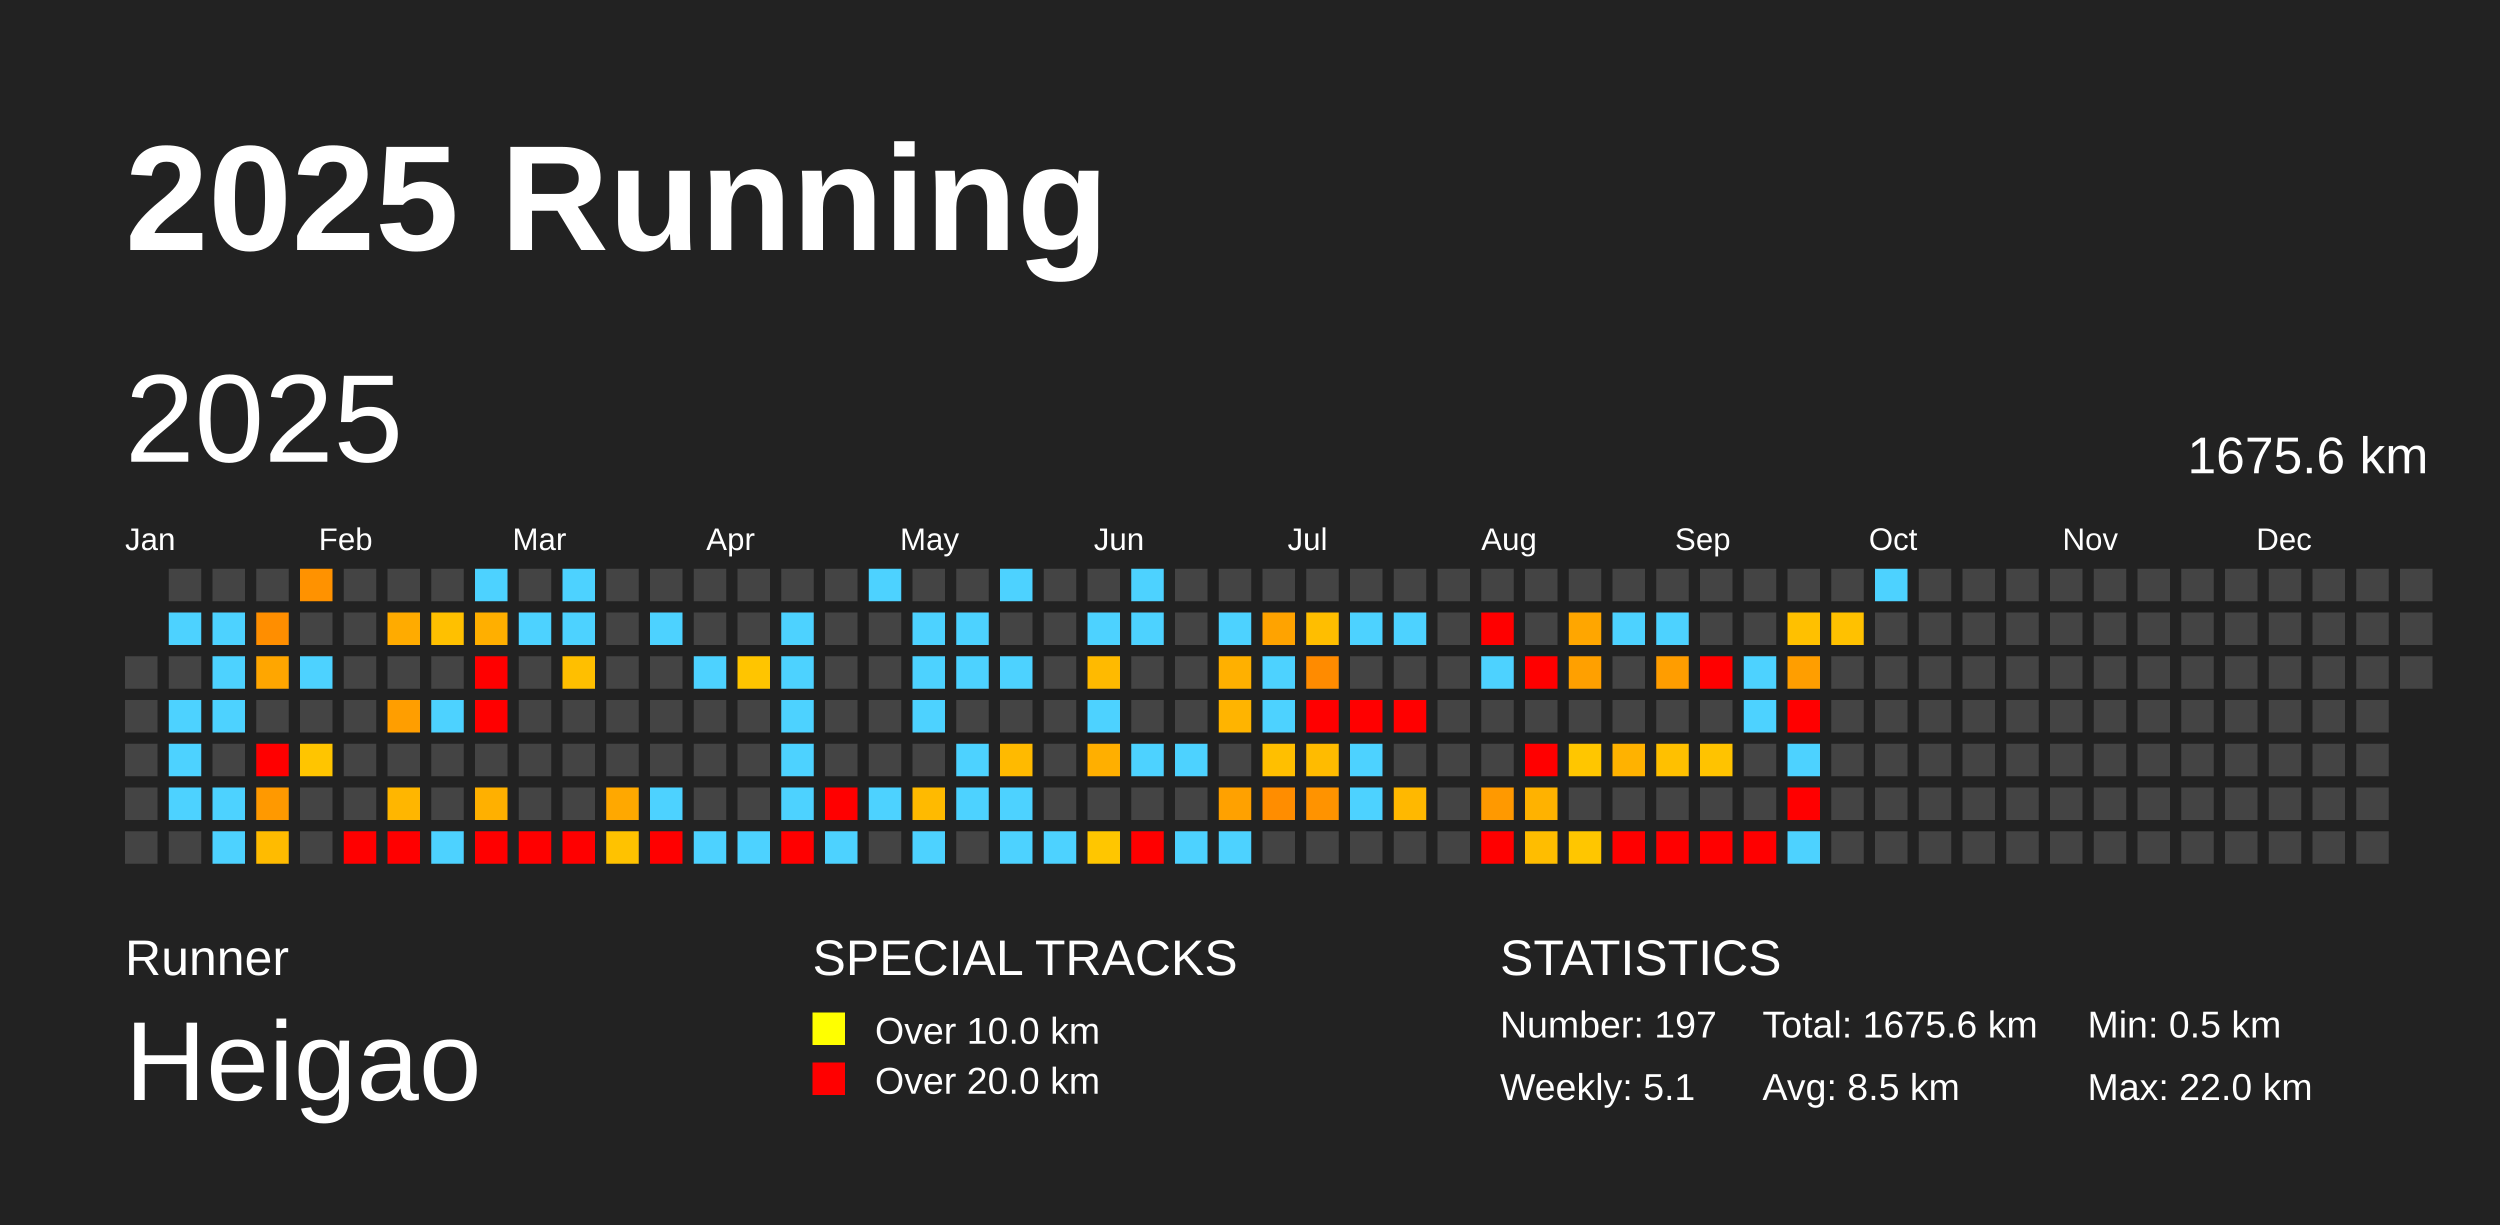
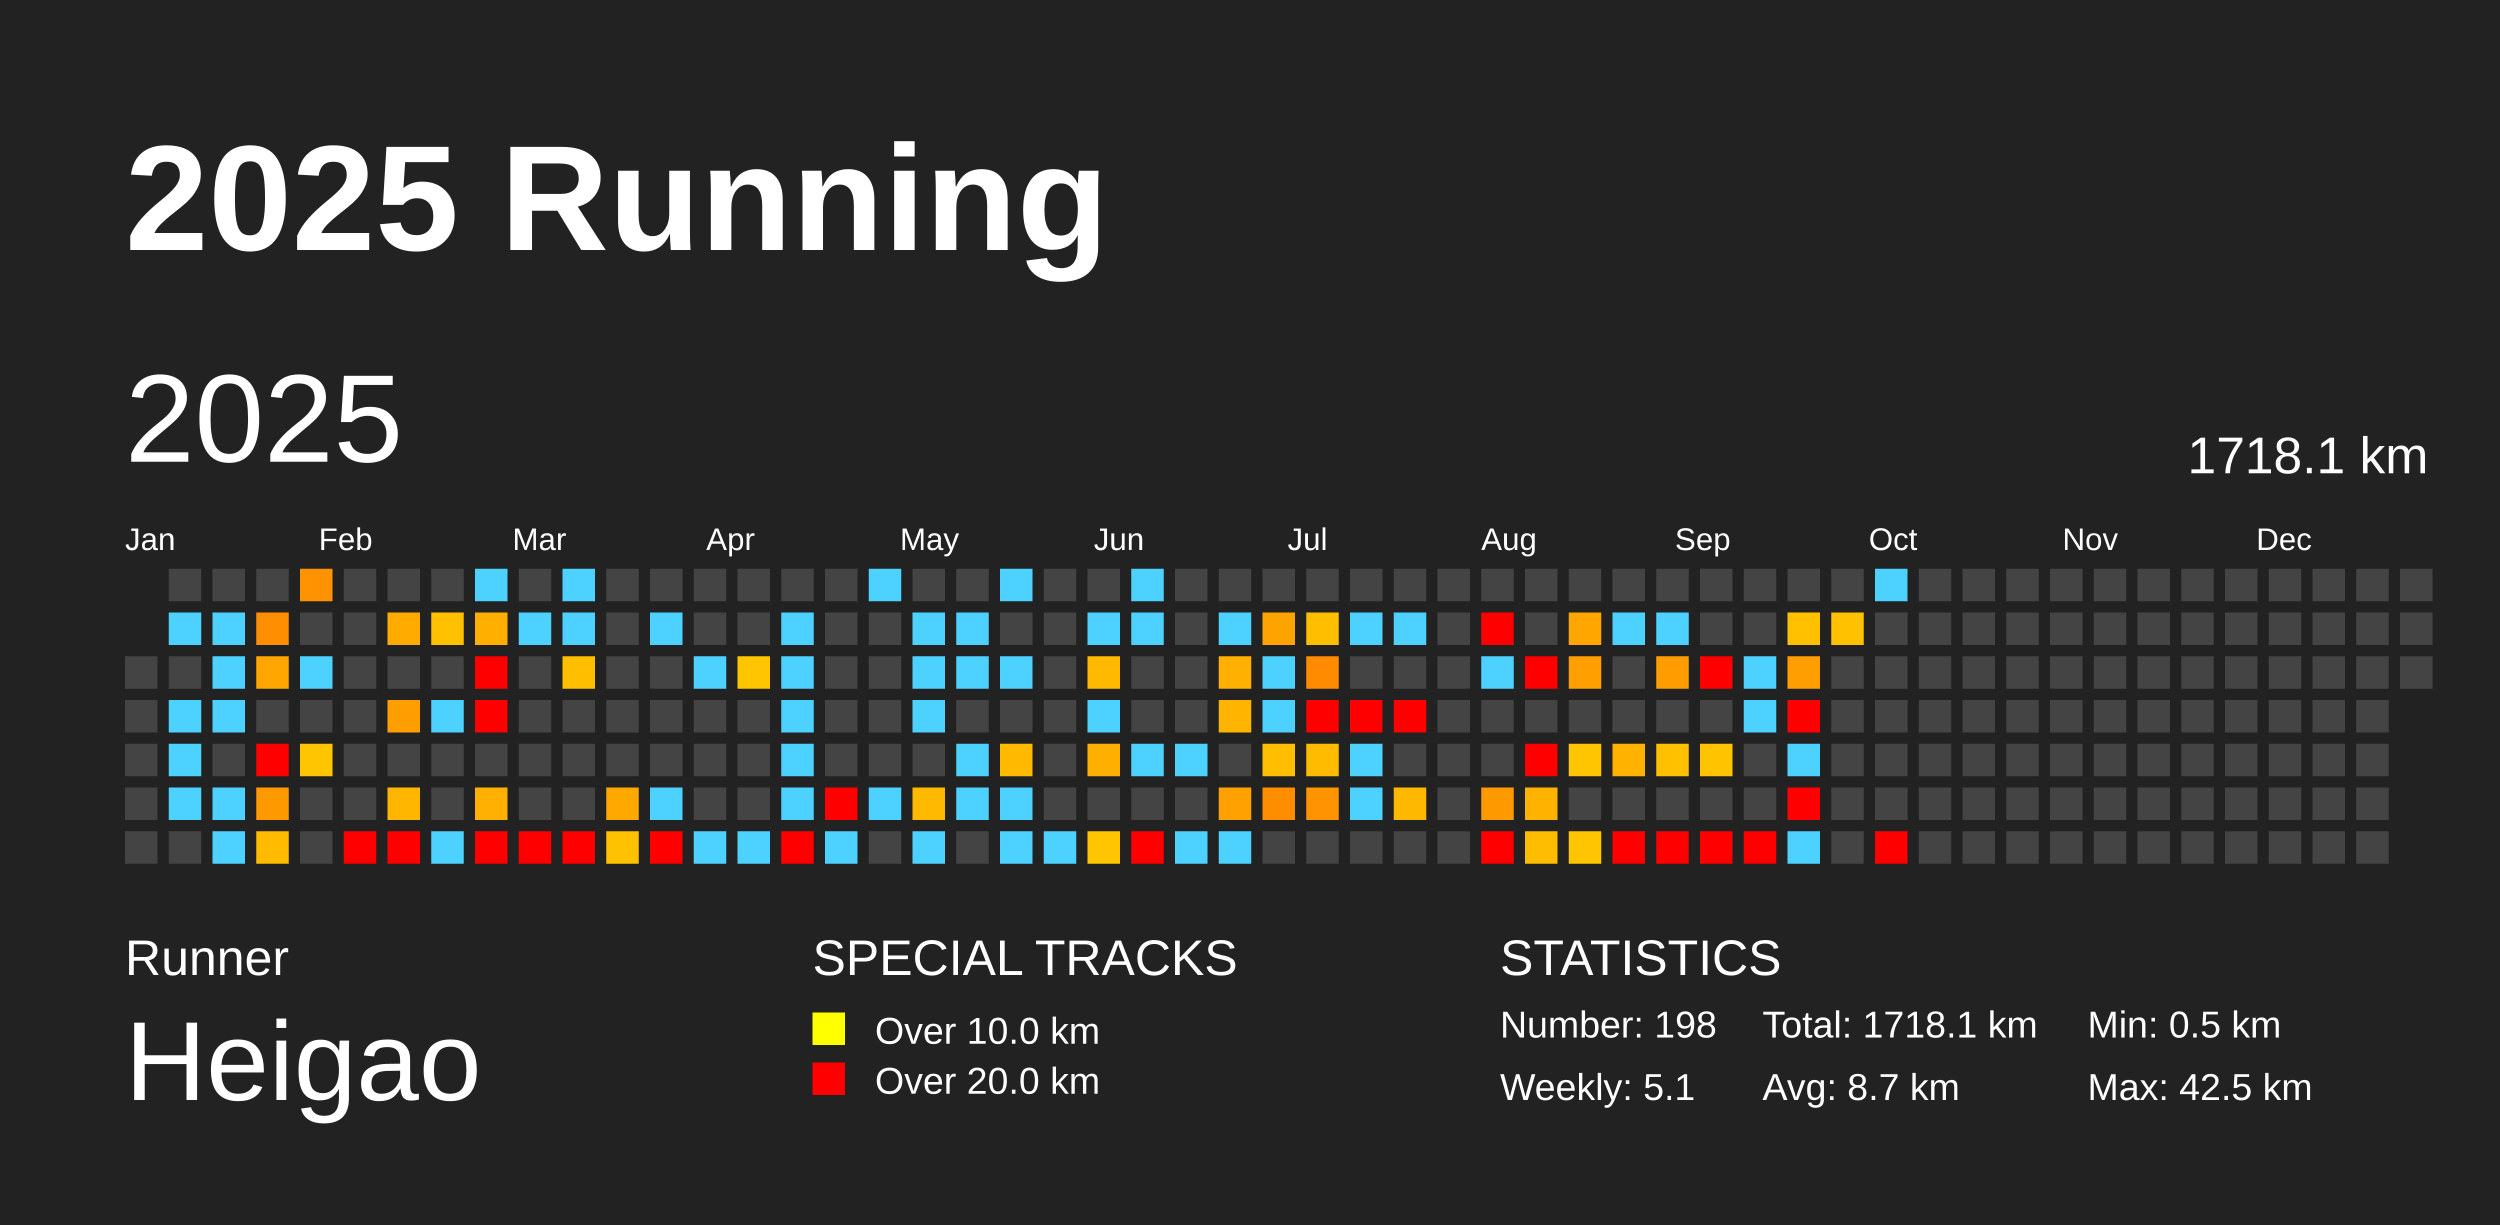
<svg xmlns="http://www.w3.org/2000/svg" baseProfile="full" height="98mm" version="1.1" viewBox="0,0,200,98" width="200mm">
  <defs />
  <rect fill="#222222" height="98" width="200" x="0" y="0" />
  <text fill="#FFFFFF" style="font-size:12px; font-family:Arial; font-weight:bold;" x="10" y="20">2025 Running</text>
  <text fill="#FFFFFF" style="font-size:4px; font-family:Arial" x="10" y="78">Runner</text>
  <text fill="#FFFFFF" style="font-size:9px; font-family:Arial" x="10" y="88">Heigao</text>
  <text fill="#FFFFFF" style="font-size:4px; font-family:Arial" x="65" y="78">SPECIAL TRACKS</text>
  <rect fill="yellow" height="2.6" width="2.6" x="65" y="81" />
  <text fill="#FFFFFF" style="font-size:3px; font-family:Arial" x="70" y="83.5">Over 10.0 km</text>
  <rect fill="red" height="2.6" width="2.6" x="65" y="85" />
  <text fill="#FFFFFF" style="font-size:3px; font-family:Arial" x="70" y="87.5">Over 20.0 km</text>
  <text fill="#FFFFFF" style="font-size:4px; font-family:Arial" x="120" y="78">STATISTICS</text>
-   <text fill="#FFFFFF" style="font-size:3px; font-family:Arial" x="120" y="83">Number: 197</text>
+   <text fill="#FFFFFF" style="font-size:3px; font-family:Arial" x="120" y="83">Number: 198</text>
  <text fill="#FFFFFF" style="font-size:3px; font-family:Arial" x="120" y="88">Weekly: 5.1</text>
-   <text fill="#FFFFFF" style="font-size:3px; font-family:Arial" x="141" y="83">Total: 1675.6 km</text>
-   <text fill="#FFFFFF" style="font-size:3px; font-family:Arial" x="141" y="88">Avg: 8.5 km</text>
+   <text fill="#FFFFFF" style="font-size:3px; font-family:Arial" x="141" y="83">Total: 1718.1 km</text>
+   <text fill="#FFFFFF" style="font-size:3px; font-family:Arial" x="141" y="88">Avg: 8.7 km</text>
  <text fill="#FFFFFF" style="font-size:3px; font-family:Arial" x="167" y="83">Min: 0.5 km</text>
-   <text fill="#FFFFFF" style="font-size:3px; font-family:Arial" x="167" y="88">Max: 22.0 km</text>
+   <text fill="#FFFFFF" style="font-size:3px; font-family:Arial" x="167" y="88">Max: 42.5 km</text>
  <text dominant-baseline="hanging" fill="#FFFFFF" style="font-size:10.0px; font-family:Arial;" x="10" y="30">2025</text>
-   <text dominant-baseline="hanging" fill="#FFFFFF" style="font-size:4.125px; font-family:Arial;" x="175" y="35">1675.6 km</text>
+   <text dominant-baseline="hanging" fill="#FFFFFF" style="font-size:4.125px; font-family:Arial;" x="175" y="35">1718.1 km</text>
  <text fill="#FFFFFF" style="font-size:2.5px; font-family:Arial" x="10.0" y="44">Jan</text>
  <text fill="#FFFFFF" style="font-size:2.5px; font-family:Arial" x="25.5" y="44">Feb</text>
  <text fill="#FFFFFF" style="font-size:2.5px; font-family:Arial" x="41.0" y="44">Mar</text>
  <text fill="#FFFFFF" style="font-size:2.5px; font-family:Arial" x="56.5" y="44">Apr</text>
  <text fill="#FFFFFF" style="font-size:2.5px; font-family:Arial" x="72.0" y="44">May</text>
  <text fill="#FFFFFF" style="font-size:2.5px; font-family:Arial" x="87.5" y="44">Jun</text>
  <text fill="#FFFFFF" style="font-size:2.5px; font-family:Arial" x="103.0" y="44">Jul</text>
  <text fill="#FFFFFF" style="font-size:2.5px; font-family:Arial" x="118.5" y="44">Aug</text>
  <text fill="#FFFFFF" style="font-size:2.5px; font-family:Arial" x="134.0" y="44">Sep</text>
  <text fill="#FFFFFF" style="font-size:2.5px; font-family:Arial" x="149.5" y="44">Oct</text>
  <text fill="#FFFFFF" style="font-size:2.5px; font-family:Arial" x="165.0" y="44">Nov</text>
  <text fill="#FFFFFF" style="font-size:2.5px; font-family:Arial" x="180.5" y="44">Dec</text>
  <rect fill="#444444" height="2.6" width="2.6" x="10.0" y="52.5" />
  <rect fill="#444444" height="2.6" width="2.6" x="10.0" y="56.0" />
  <rect fill="#444444" height="2.6" width="2.6" x="10.0" y="59.5" />
  <rect fill="#444444" height="2.6" width="2.6" x="10.0" y="63.0" />
  <rect fill="#444444" height="2.6" width="2.6" x="10.0" y="66.5" />
  <rect fill="#444444" height="2.6" width="2.6" x="13.5" y="45.5" />
  <rect fill="#4dd2ff" height="2.6" width="2.6" x="13.5" y="49.0" />
  <rect fill="#444444" height="2.6" width="2.6" x="13.5" y="52.5" />
  <rect fill="#4dd2ff" height="2.6" width="2.6" x="13.5" y="56.0" />
  <rect fill="#4dd2ff" height="2.6" width="2.6" x="13.5" y="59.5" />
  <rect fill="#4dd2ff" height="2.6" width="2.6" x="13.5" y="63.0" />
  <rect fill="#444444" height="2.6" width="2.6" x="13.5" y="66.5" />
  <rect fill="#444444" height="2.6" width="2.6" x="17.0" y="45.5" />
  <rect fill="#4dd2ff" height="2.6" width="2.6" x="17.0" y="49.0" />
  <rect fill="#4dd2ff" height="2.6" width="2.6" x="17.0" y="52.5" />
  <rect fill="#4dd2ff" height="2.6" width="2.6" x="17.0" y="56.0" />
  <rect fill="#444444" height="2.6" width="2.6" x="17.0" y="59.5" />
  <rect fill="#4dd2ff" height="2.6" width="2.6" x="17.0" y="63.0" />
  <rect fill="#4dd2ff" height="2.6" width="2.6" x="17.0" y="66.5" />
  <rect fill="#444444" height="2.6" width="2.6" x="20.5" y="45.5" />
  <rect fill="#ff8e00" height="2.6" width="2.6" x="20.5" y="49.0" />
  <rect fill="#ffa600" height="2.6" width="2.6" x="20.5" y="52.5" />
  <rect fill="#444444" height="2.6" width="2.6" x="20.5" y="56.0" />
  <rect fill="red" height="2.6" width="2.6" x="20.5" y="59.5" />
  <rect fill="#ff9900" height="2.6" width="2.6" x="20.5" y="63.0" />
  <rect fill="#ffbb00" height="2.6" width="2.6" x="20.5" y="66.5" />
  <rect fill="#ff9200" height="2.6" width="2.6" x="24.0" y="45.5" />
  <rect fill="#444444" height="2.6" width="2.6" x="24.0" y="49.0" />
  <rect fill="#4dd2ff" height="2.6" width="2.6" x="24.0" y="52.5" />
  <rect fill="#444444" height="2.6" width="2.6" x="24.0" y="56.0" />
  <rect fill="#ffc500" height="2.6" width="2.6" x="24.0" y="59.5" />
  <rect fill="#444444" height="2.6" width="2.6" x="24.0" y="63.0" />
  <rect fill="#444444" height="2.6" width="2.6" x="24.0" y="66.5" />
  <rect fill="#444444" height="2.6" width="2.6" x="27.5" y="45.5" />
  <rect fill="#444444" height="2.6" width="2.6" x="27.5" y="49.0" />
  <rect fill="#444444" height="2.6" width="2.6" x="27.5" y="52.5" />
  <rect fill="#444444" height="2.6" width="2.6" x="27.5" y="56.0" />
  <rect fill="#444444" height="2.6" width="2.6" x="27.5" y="59.5" />
  <rect fill="#444444" height="2.6" width="2.6" x="27.5" y="63.0" />
  <rect fill="red" height="2.6" width="2.6" x="27.5" y="66.5" />
  <rect fill="#444444" height="2.6" width="2.6" x="31.0" y="45.5" />
  <rect fill="#ffab00" height="2.6" width="2.6" x="31.0" y="49.0" />
  <rect fill="#444444" height="2.6" width="2.6" x="31.0" y="52.5" />
  <rect fill="#ff9e00" height="2.6" width="2.6" x="31.0" y="56.0" />
  <rect fill="#444444" height="2.6" width="2.6" x="31.0" y="59.5" />
  <rect fill="#ffb600" height="2.6" width="2.6" x="31.0" y="63.0" />
  <rect fill="red" height="2.6" width="2.6" x="31.0" y="66.5" />
  <rect fill="#444444" height="2.6" width="2.6" x="34.5" y="45.5" />
  <rect fill="#ffc000" height="2.6" width="2.6" x="34.5" y="49.0" />
  <rect fill="#444444" height="2.6" width="2.6" x="34.5" y="52.5" />
  <rect fill="#4dd2ff" height="2.6" width="2.6" x="34.5" y="56.0" />
  <rect fill="#444444" height="2.6" width="2.6" x="34.5" y="59.5" />
  <rect fill="#444444" height="2.6" width="2.6" x="34.5" y="63.0" />
  <rect fill="#4dd2ff" height="2.6" width="2.6" x="34.5" y="66.5" />
  <rect fill="#4dd2ff" height="2.6" width="2.6" x="38.0" y="45.5" />
  <rect fill="#ffaf00" height="2.6" width="2.6" x="38.0" y="49.0" />
  <rect fill="red" height="2.6" width="2.6" x="38.0" y="52.5" />
  <rect fill="red" height="2.6" width="2.6" x="38.0" y="56.0" />
  <rect fill="#444444" height="2.6" width="2.6" x="38.0" y="59.5" />
  <rect fill="#ffb000" height="2.6" width="2.6" x="38.0" y="63.0" />
  <rect fill="red" height="2.6" width="2.6" x="38.0" y="66.5" />
  <rect fill="#444444" height="2.6" width="2.6" x="41.5" y="45.5" />
  <rect fill="#4dd2ff" height="2.6" width="2.6" x="41.5" y="49.0" />
  <rect fill="#444444" height="2.6" width="2.6" x="41.5" y="52.5" />
  <rect fill="#444444" height="2.6" width="2.6" x="41.5" y="56.0" />
  <rect fill="#444444" height="2.6" width="2.6" x="41.5" y="59.5" />
  <rect fill="#444444" height="2.6" width="2.6" x="41.5" y="63.0" />
  <rect fill="red" height="2.6" width="2.6" x="41.5" y="66.5" />
  <rect fill="#4dd2ff" height="2.6" width="2.6" x="45.0" y="45.5" />
  <rect fill="#4dd2ff" height="2.6" width="2.6" x="45.0" y="49.0" />
  <rect fill="#ffbf00" height="2.6" width="2.6" x="45.0" y="52.5" />
  <rect fill="#444444" height="2.6" width="2.6" x="45.0" y="56.0" />
  <rect fill="#444444" height="2.6" width="2.6" x="45.0" y="59.5" />
  <rect fill="#444444" height="2.6" width="2.6" x="45.0" y="63.0" />
  <rect fill="red" height="2.6" width="2.6" x="45.0" y="66.5" />
  <rect fill="#444444" height="2.6" width="2.6" x="48.5" y="45.5" />
  <rect fill="#444444" height="2.6" width="2.6" x="48.5" y="49.0" />
  <rect fill="#444444" height="2.6" width="2.6" x="48.5" y="52.5" />
  <rect fill="#444444" height="2.6" width="2.6" x="48.5" y="56.0" />
  <rect fill="#444444" height="2.6" width="2.6" x="48.5" y="59.5" />
  <rect fill="#ffa800" height="2.6" width="2.6" x="48.5" y="63.0" />
  <rect fill="#ffc200" height="2.6" width="2.6" x="48.5" y="66.5" />
  <rect fill="#444444" height="2.6" width="2.6" x="52.0" y="45.5" />
  <rect fill="#4dd2ff" height="2.6" width="2.6" x="52.0" y="49.0" />
  <rect fill="#444444" height="2.6" width="2.6" x="52.0" y="52.5" />
  <rect fill="#444444" height="2.6" width="2.6" x="52.0" y="56.0" />
  <rect fill="#444444" height="2.6" width="2.6" x="52.0" y="59.5" />
  <rect fill="#4dd2ff" height="2.6" width="2.6" x="52.0" y="63.0" />
  <rect fill="red" height="2.6" width="2.6" x="52.0" y="66.5" />
  <rect fill="#444444" height="2.6" width="2.6" x="55.5" y="45.5" />
  <rect fill="#444444" height="2.6" width="2.6" x="55.5" y="49.0" />
  <rect fill="#4dd2ff" height="2.6" width="2.6" x="55.5" y="52.5" />
  <rect fill="#444444" height="2.6" width="2.6" x="55.5" y="56.0" />
  <rect fill="#444444" height="2.6" width="2.6" x="55.5" y="59.5" />
  <rect fill="#444444" height="2.6" width="2.6" x="55.5" y="63.0" />
  <rect fill="#4dd2ff" height="2.6" width="2.6" x="55.5" y="66.5" />
  <rect fill="#444444" height="2.6" width="2.6" x="59.0" y="45.5" />
  <rect fill="#444444" height="2.6" width="2.6" x="59.0" y="49.0" />
  <rect fill="#ffc500" height="2.6" width="2.6" x="59.0" y="52.5" />
  <rect fill="#444444" height="2.6" width="2.6" x="59.0" y="56.0" />
  <rect fill="#444444" height="2.6" width="2.6" x="59.0" y="59.5" />
  <rect fill="#444444" height="2.6" width="2.6" x="59.0" y="63.0" />
  <rect fill="#4dd2ff" height="2.6" width="2.6" x="59.0" y="66.5" />
  <rect fill="#444444" height="2.6" width="2.6" x="62.5" y="45.5" />
  <rect fill="#4dd2ff" height="2.6" width="2.6" x="62.5" y="49.0" />
  <rect fill="#4dd2ff" height="2.6" width="2.6" x="62.5" y="52.5" />
  <rect fill="#4dd2ff" height="2.6" width="2.6" x="62.5" y="56.0" />
  <rect fill="#4dd2ff" height="2.6" width="2.6" x="62.5" y="59.5" />
  <rect fill="#4dd2ff" height="2.6" width="2.6" x="62.5" y="63.0" />
  <rect fill="red" height="2.6" width="2.6" x="62.5" y="66.5" />
  <rect fill="#444444" height="2.6" width="2.6" x="66.0" y="45.5" />
  <rect fill="#444444" height="2.6" width="2.6" x="66.0" y="49.0" />
  <rect fill="#444444" height="2.6" width="2.6" x="66.0" y="52.5" />
  <rect fill="#444444" height="2.6" width="2.6" x="66.0" y="56.0" />
  <rect fill="#444444" height="2.6" width="2.6" x="66.0" y="59.5" />
  <rect fill="red" height="2.6" width="2.6" x="66.0" y="63.0" />
  <rect fill="#4dd2ff" height="2.6" width="2.6" x="66.0" y="66.5" />
  <rect fill="#4dd2ff" height="2.6" width="2.6" x="69.5" y="45.5" />
  <rect fill="#444444" height="2.6" width="2.6" x="69.5" y="49.0" />
  <rect fill="#444444" height="2.6" width="2.6" x="69.5" y="52.5" />
  <rect fill="#444444" height="2.6" width="2.6" x="69.5" y="56.0" />
  <rect fill="#444444" height="2.6" width="2.6" x="69.5" y="59.5" />
  <rect fill="#4dd2ff" height="2.6" width="2.6" x="69.5" y="63.0" />
  <rect fill="#444444" height="2.6" width="2.6" x="69.5" y="66.5" />
  <rect fill="#444444" height="2.6" width="2.6" x="73.0" y="45.5" />
  <rect fill="#4dd2ff" height="2.6" width="2.6" x="73.0" y="49.0" />
  <rect fill="#4dd2ff" height="2.6" width="2.6" x="73.0" y="52.5" />
  <rect fill="#4dd2ff" height="2.6" width="2.6" x="73.0" y="56.0" />
  <rect fill="#444444" height="2.6" width="2.6" x="73.0" y="59.5" />
  <rect fill="#ffba00" height="2.6" width="2.6" x="73.0" y="63.0" />
  <rect fill="#4dd2ff" height="2.6" width="2.6" x="73.0" y="66.5" />
  <rect fill="#444444" height="2.6" width="2.6" x="76.5" y="45.5" />
  <rect fill="#4dd2ff" height="2.6" width="2.6" x="76.5" y="49.0" />
  <rect fill="#4dd2ff" height="2.6" width="2.6" x="76.5" y="52.5" />
  <rect fill="#444444" height="2.6" width="2.6" x="76.5" y="56.0" />
  <rect fill="#4dd2ff" height="2.6" width="2.6" x="76.5" y="59.5" />
  <rect fill="#4dd2ff" height="2.6" width="2.6" x="76.5" y="63.0" />
  <rect fill="#444444" height="2.6" width="2.6" x="76.5" y="66.5" />
  <rect fill="#4dd2ff" height="2.6" width="2.6" x="80.0" y="45.5" />
  <rect fill="#444444" height="2.6" width="2.6" x="80.0" y="49.0" />
  <rect fill="#4dd2ff" height="2.6" width="2.6" x="80.0" y="52.5" />
  <rect fill="#444444" height="2.6" width="2.6" x="80.0" y="56.0" />
  <rect fill="#ffba00" height="2.6" width="2.6" x="80.0" y="59.5" />
  <rect fill="#4dd2ff" height="2.6" width="2.6" x="80.0" y="63.0" />
  <rect fill="#4dd2ff" height="2.6" width="2.6" x="80.0" y="66.5" />
  <rect fill="#444444" height="2.6" width="2.6" x="83.5" y="45.5" />
  <rect fill="#444444" height="2.6" width="2.6" x="83.5" y="49.0" />
  <rect fill="#444444" height="2.6" width="2.6" x="83.5" y="52.5" />
  <rect fill="#444444" height="2.6" width="2.6" x="83.5" y="56.0" />
  <rect fill="#444444" height="2.6" width="2.6" x="83.5" y="59.5" />
  <rect fill="#444444" height="2.6" width="2.6" x="83.5" y="63.0" />
  <rect fill="#4dd2ff" height="2.6" width="2.6" x="83.5" y="66.5" />
  <rect fill="#444444" height="2.6" width="2.6" x="87.0" y="45.5" />
  <rect fill="#4dd2ff" height="2.6" width="2.6" x="87.0" y="49.0" />
  <rect fill="#ffba00" height="2.6" width="2.6" x="87.0" y="52.5" />
  <rect fill="#4dd2ff" height="2.6" width="2.6" x="87.0" y="56.0" />
  <rect fill="#ffaf00" height="2.6" width="2.6" x="87.0" y="59.5" />
  <rect fill="#444444" height="2.6" width="2.6" x="87.0" y="63.0" />
  <rect fill="#ffc600" height="2.6" width="2.6" x="87.0" y="66.5" />
  <rect fill="#4dd2ff" height="2.6" width="2.6" x="90.5" y="45.5" />
  <rect fill="#4dd2ff" height="2.6" width="2.6" x="90.5" y="49.0" />
  <rect fill="#444444" height="2.6" width="2.6" x="90.5" y="52.5" />
  <rect fill="#444444" height="2.6" width="2.6" x="90.5" y="56.0" />
  <rect fill="#4dd2ff" height="2.6" width="2.6" x="90.5" y="59.5" />
  <rect fill="#444444" height="2.6" width="2.6" x="90.5" y="63.0" />
  <rect fill="red" height="2.6" width="2.6" x="90.5" y="66.5" />
  <rect fill="#444444" height="2.6" width="2.6" x="94.0" y="45.5" />
  <rect fill="#444444" height="2.6" width="2.6" x="94.0" y="49.0" />
  <rect fill="#444444" height="2.6" width="2.6" x="94.0" y="52.5" />
  <rect fill="#444444" height="2.6" width="2.6" x="94.0" y="56.0" />
  <rect fill="#4dd2ff" height="2.6" width="2.6" x="94.0" y="59.5" />
  <rect fill="#444444" height="2.6" width="2.6" x="94.0" y="63.0" />
  <rect fill="#4dd2ff" height="2.6" width="2.6" x="94.0" y="66.5" />
  <rect fill="#444444" height="2.6" width="2.6" x="97.5" y="45.5" />
  <rect fill="#4dd2ff" height="2.6" width="2.6" x="97.5" y="49.0" />
  <rect fill="#ffb000" height="2.6" width="2.6" x="97.5" y="52.5" />
  <rect fill="#ffb400" height="2.6" width="2.6" x="97.5" y="56.0" />
  <rect fill="#444444" height="2.6" width="2.6" x="97.5" y="59.5" />
  <rect fill="#ffa100" height="2.6" width="2.6" x="97.5" y="63.0" />
  <rect fill="#4dd2ff" height="2.6" width="2.6" x="97.5" y="66.5" />
  <rect fill="#444444" height="2.6" width="2.6" x="101.0" y="45.5" />
  <rect fill="#ffa300" height="2.6" width="2.6" x="101.0" y="49.0" />
  <rect fill="#4dd2ff" height="2.6" width="2.6" x="101.0" y="52.5" />
  <rect fill="#4dd2ff" height="2.6" width="2.6" x="101.0" y="56.0" />
  <rect fill="#ffbf00" height="2.6" width="2.6" x="101.0" y="59.5" />
  <rect fill="#ff8d00" height="2.6" width="2.6" x="101.0" y="63.0" />
  <rect fill="#444444" height="2.6" width="2.6" x="101.0" y="66.5" />
  <rect fill="#444444" height="2.6" width="2.6" x="104.5" y="45.5" />
  <rect fill="#ffbe00" height="2.6" width="2.6" x="104.5" y="49.0" />
  <rect fill="#ff8b00" height="2.6" width="2.6" x="104.5" y="52.5" />
  <rect fill="red" height="2.6" width="2.6" x="104.5" y="56.0" />
  <rect fill="#ffbb00" height="2.6" width="2.6" x="104.5" y="59.5" />
  <rect fill="#ff9300" height="2.6" width="2.6" x="104.5" y="63.0" />
  <rect fill="#444444" height="2.6" width="2.6" x="104.5" y="66.5" />
  <rect fill="#444444" height="2.6" width="2.6" x="108.0" y="45.5" />
  <rect fill="#4dd2ff" height="2.6" width="2.6" x="108.0" y="49.0" />
  <rect fill="#444444" height="2.6" width="2.6" x="108.0" y="52.5" />
  <rect fill="red" height="2.6" width="2.6" x="108.0" y="56.0" />
  <rect fill="#4dd2ff" height="2.6" width="2.6" x="108.0" y="59.5" />
  <rect fill="#4dd2ff" height="2.6" width="2.6" x="108.0" y="63.0" />
  <rect fill="#444444" height="2.6" width="2.6" x="108.0" y="66.5" />
  <rect fill="#444444" height="2.6" width="2.6" x="111.5" y="45.5" />
  <rect fill="#4dd2ff" height="2.6" width="2.6" x="111.5" y="49.0" />
  <rect fill="#444444" height="2.6" width="2.6" x="111.5" y="52.5" />
  <rect fill="red" height="2.6" width="2.6" x="111.5" y="56.0" />
  <rect fill="#444444" height="2.6" width="2.6" x="111.5" y="59.5" />
  <rect fill="#ffb800" height="2.6" width="2.6" x="111.5" y="63.0" />
  <rect fill="#444444" height="2.6" width="2.6" x="111.5" y="66.5" />
  <rect fill="#444444" height="2.6" width="2.6" x="115.0" y="45.5" />
  <rect fill="#444444" height="2.6" width="2.6" x="115.0" y="49.0" />
  <rect fill="#444444" height="2.6" width="2.6" x="115.0" y="52.5" />
  <rect fill="#444444" height="2.6" width="2.6" x="115.0" y="56.0" />
  <rect fill="#444444" height="2.6" width="2.6" x="115.0" y="59.5" />
  <rect fill="#444444" height="2.6" width="2.6" x="115.0" y="63.0" />
  <rect fill="#444444" height="2.6" width="2.6" x="115.0" y="66.5" />
  <rect fill="#444444" height="2.6" width="2.6" x="118.5" y="45.5" />
  <rect fill="red" height="2.6" width="2.6" x="118.5" y="49.0" />
  <rect fill="#4dd2ff" height="2.6" width="2.6" x="118.5" y="52.5" />
  <rect fill="#444444" height="2.6" width="2.6" x="118.5" y="56.0" />
  <rect fill="#444444" height="2.6" width="2.6" x="118.5" y="59.5" />
  <rect fill="#ff9900" height="2.6" width="2.6" x="118.5" y="63.0" />
  <rect fill="red" height="2.6" width="2.6" x="118.5" y="66.5" />
  <rect fill="#444444" height="2.6" width="2.6" x="122.0" y="45.5" />
  <rect fill="#444444" height="2.6" width="2.6" x="122.0" y="49.0" />
  <rect fill="red" height="2.6" width="2.6" x="122.0" y="52.5" />
  <rect fill="#444444" height="2.6" width="2.6" x="122.0" y="56.0" />
  <rect fill="red" height="2.6" width="2.6" x="122.0" y="59.5" />
  <rect fill="#ffb200" height="2.6" width="2.6" x="122.0" y="63.0" />
  <rect fill="#ffbd00" height="2.6" width="2.6" x="122.0" y="66.5" />
  <rect fill="#444444" height="2.6" width="2.6" x="125.5" y="45.5" />
  <rect fill="#ffa600" height="2.6" width="2.6" x="125.5" y="49.0" />
  <rect fill="#ffa000" height="2.6" width="2.6" x="125.5" y="52.5" />
  <rect fill="#444444" height="2.6" width="2.6" x="125.5" y="56.0" />
  <rect fill="#ffc600" height="2.6" width="2.6" x="125.5" y="59.5" />
  <rect fill="#444444" height="2.6" width="2.6" x="125.5" y="63.0" />
  <rect fill="#ffc600" height="2.6" width="2.6" x="125.5" y="66.5" />
  <rect fill="#444444" height="2.6" width="2.6" x="129.0" y="45.5" />
  <rect fill="#4dd2ff" height="2.6" width="2.6" x="129.0" y="49.0" />
  <rect fill="#444444" height="2.6" width="2.6" x="129.0" y="52.5" />
  <rect fill="#444444" height="2.6" width="2.6" x="129.0" y="56.0" />
  <rect fill="#ffb200" height="2.6" width="2.6" x="129.0" y="59.5" />
  <rect fill="#444444" height="2.6" width="2.6" x="129.0" y="63.0" />
  <rect fill="red" height="2.6" width="2.6" x="129.0" y="66.5" />
  <rect fill="#444444" height="2.6" width="2.6" x="132.5" y="45.5" />
  <rect fill="#4dd2ff" height="2.6" width="2.6" x="132.5" y="49.0" />
  <rect fill="#ff9d00" height="2.6" width="2.6" x="132.5" y="52.5" />
  <rect fill="#444444" height="2.6" width="2.6" x="132.5" y="56.0" />
  <rect fill="#ffc000" height="2.6" width="2.6" x="132.5" y="59.5" />
  <rect fill="#444444" height="2.6" width="2.6" x="132.5" y="63.0" />
  <rect fill="red" height="2.6" width="2.6" x="132.5" y="66.5" />
  <rect fill="#444444" height="2.6" width="2.6" x="136.0" y="45.5" />
  <rect fill="#444444" height="2.6" width="2.6" x="136.0" y="49.0" />
  <rect fill="red" height="2.6" width="2.6" x="136.0" y="52.5" />
  <rect fill="#444444" height="2.6" width="2.6" x="136.0" y="56.0" />
  <rect fill="#ffc300" height="2.6" width="2.6" x="136.0" y="59.5" />
  <rect fill="#444444" height="2.6" width="2.6" x="136.0" y="63.0" />
  <rect fill="red" height="2.6" width="2.6" x="136.0" y="66.5" />
  <rect fill="#444444" height="2.6" width="2.6" x="139.5" y="45.5" />
  <rect fill="#444444" height="2.6" width="2.6" x="139.5" y="49.0" />
  <rect fill="#4dd2ff" height="2.6" width="2.6" x="139.5" y="52.5" />
  <rect fill="#4dd2ff" height="2.6" width="2.6" x="139.5" y="56.0" />
  <rect fill="#444444" height="2.6" width="2.6" x="139.5" y="59.5" />
  <rect fill="#444444" height="2.6" width="2.6" x="139.5" y="63.0" />
  <rect fill="red" height="2.6" width="2.6" x="139.5" y="66.5" />
  <rect fill="#444444" height="2.6" width="2.6" x="143.0" y="45.5" />
  <rect fill="#ffc000" height="2.6" width="2.6" x="143.0" y="49.0" />
  <rect fill="#ff9e00" height="2.6" width="2.6" x="143.0" y="52.5" />
  <rect fill="red" height="2.6" width="2.6" x="143.0" y="56.0" />
  <rect fill="#4dd2ff" height="2.6" width="2.6" x="143.0" y="59.5" />
  <rect fill="red" height="2.6" width="2.6" x="143.0" y="63.0" />
  <rect fill="#4dd2ff" height="2.6" width="2.6" x="143.0" y="66.5" />
  <rect fill="#444444" height="2.6" width="2.6" x="146.5" y="45.5" />
  <rect fill="#ffc100" height="2.6" width="2.6" x="146.5" y="49.0" />
  <rect fill="#444444" height="2.6" width="2.6" x="146.5" y="52.5" />
  <rect fill="#444444" height="2.6" width="2.6" x="146.5" y="56.0" />
  <rect fill="#444444" height="2.6" width="2.6" x="146.5" y="59.5" />
  <rect fill="#444444" height="2.6" width="2.6" x="146.5" y="63.0" />
  <rect fill="#444444" height="2.6" width="2.6" x="146.5" y="66.5" />
  <rect fill="#4dd2ff" height="2.6" width="2.6" x="150.0" y="45.5" />
  <rect fill="#444444" height="2.6" width="2.6" x="150.0" y="49.0" />
  <rect fill="#444444" height="2.6" width="2.6" x="150.0" y="52.5" />
  <rect fill="#444444" height="2.6" width="2.6" x="150.0" y="56.0" />
  <rect fill="#444444" height="2.6" width="2.6" x="150.0" y="59.5" />
  <rect fill="#444444" height="2.6" width="2.6" x="150.0" y="63.0" />
-   <rect fill="#444444" height="2.6" width="2.6" x="150.0" y="66.5" />
+   <rect fill="red" height="2.6" width="2.6" x="150.0" y="66.5" />
  <rect fill="#444444" height="2.6" width="2.6" x="153.5" y="45.5" />
  <rect fill="#444444" height="2.6" width="2.6" x="153.5" y="49.0" />
  <rect fill="#444444" height="2.6" width="2.6" x="153.5" y="52.5" />
  <rect fill="#444444" height="2.6" width="2.6" x="153.5" y="56.0" />
  <rect fill="#444444" height="2.6" width="2.6" x="153.5" y="59.5" />
  <rect fill="#444444" height="2.6" width="2.6" x="153.5" y="63.0" />
  <rect fill="#444444" height="2.6" width="2.6" x="153.5" y="66.5" />
  <rect fill="#444444" height="2.6" width="2.6" x="157.0" y="45.5" />
  <rect fill="#444444" height="2.6" width="2.6" x="157.0" y="49.0" />
  <rect fill="#444444" height="2.6" width="2.6" x="157.0" y="52.5" />
  <rect fill="#444444" height="2.6" width="2.6" x="157.0" y="56.0" />
  <rect fill="#444444" height="2.6" width="2.6" x="157.0" y="59.5" />
  <rect fill="#444444" height="2.6" width="2.6" x="157.0" y="63.0" />
  <rect fill="#444444" height="2.6" width="2.6" x="157.0" y="66.5" />
  <rect fill="#444444" height="2.6" width="2.6" x="160.5" y="45.5" />
  <rect fill="#444444" height="2.6" width="2.6" x="160.5" y="49.0" />
  <rect fill="#444444" height="2.6" width="2.6" x="160.5" y="52.5" />
  <rect fill="#444444" height="2.6" width="2.6" x="160.5" y="56.0" />
  <rect fill="#444444" height="2.6" width="2.6" x="160.5" y="59.5" />
  <rect fill="#444444" height="2.6" width="2.6" x="160.5" y="63.0" />
  <rect fill="#444444" height="2.6" width="2.6" x="160.5" y="66.5" />
  <rect fill="#444444" height="2.6" width="2.6" x="164.0" y="45.5" />
  <rect fill="#444444" height="2.6" width="2.6" x="164.0" y="49.0" />
  <rect fill="#444444" height="2.6" width="2.6" x="164.0" y="52.5" />
  <rect fill="#444444" height="2.6" width="2.6" x="164.0" y="56.0" />
  <rect fill="#444444" height="2.6" width="2.6" x="164.0" y="59.5" />
  <rect fill="#444444" height="2.6" width="2.6" x="164.0" y="63.0" />
  <rect fill="#444444" height="2.6" width="2.6" x="164.0" y="66.5" />
  <rect fill="#444444" height="2.6" width="2.6" x="167.5" y="45.5" />
  <rect fill="#444444" height="2.6" width="2.6" x="167.5" y="49.0" />
  <rect fill="#444444" height="2.6" width="2.6" x="167.5" y="52.5" />
  <rect fill="#444444" height="2.6" width="2.6" x="167.5" y="56.0" />
  <rect fill="#444444" height="2.6" width="2.6" x="167.5" y="59.5" />
  <rect fill="#444444" height="2.6" width="2.6" x="167.5" y="63.0" />
  <rect fill="#444444" height="2.6" width="2.6" x="167.5" y="66.5" />
  <rect fill="#444444" height="2.6" width="2.6" x="171.0" y="45.5" />
  <rect fill="#444444" height="2.6" width="2.6" x="171.0" y="49.0" />
  <rect fill="#444444" height="2.6" width="2.6" x="171.0" y="52.5" />
  <rect fill="#444444" height="2.6" width="2.6" x="171.0" y="56.0" />
  <rect fill="#444444" height="2.6" width="2.6" x="171.0" y="59.5" />
  <rect fill="#444444" height="2.6" width="2.6" x="171.0" y="63.0" />
  <rect fill="#444444" height="2.6" width="2.6" x="171.0" y="66.5" />
  <rect fill="#444444" height="2.6" width="2.6" x="174.5" y="45.5" />
  <rect fill="#444444" height="2.6" width="2.6" x="174.5" y="49.0" />
  <rect fill="#444444" height="2.6" width="2.6" x="174.5" y="52.5" />
  <rect fill="#444444" height="2.6" width="2.6" x="174.5" y="56.0" />
  <rect fill="#444444" height="2.6" width="2.6" x="174.5" y="59.5" />
  <rect fill="#444444" height="2.6" width="2.6" x="174.5" y="63.0" />
  <rect fill="#444444" height="2.6" width="2.6" x="174.5" y="66.5" />
  <rect fill="#444444" height="2.6" width="2.6" x="178.0" y="45.5" />
  <rect fill="#444444" height="2.6" width="2.6" x="178.0" y="49.0" />
  <rect fill="#444444" height="2.6" width="2.6" x="178.0" y="52.5" />
  <rect fill="#444444" height="2.6" width="2.6" x="178.0" y="56.0" />
  <rect fill="#444444" height="2.6" width="2.6" x="178.0" y="59.5" />
  <rect fill="#444444" height="2.6" width="2.6" x="178.0" y="63.0" />
  <rect fill="#444444" height="2.6" width="2.6" x="178.0" y="66.5" />
  <rect fill="#444444" height="2.6" width="2.6" x="181.5" y="45.5" />
  <rect fill="#444444" height="2.6" width="2.6" x="181.5" y="49.0" />
  <rect fill="#444444" height="2.6" width="2.6" x="181.5" y="52.5" />
  <rect fill="#444444" height="2.6" width="2.6" x="181.5" y="56.0" />
  <rect fill="#444444" height="2.6" width="2.6" x="181.5" y="59.5" />
  <rect fill="#444444" height="2.6" width="2.6" x="181.5" y="63.0" />
  <rect fill="#444444" height="2.6" width="2.6" x="181.5" y="66.5" />
  <rect fill="#444444" height="2.6" width="2.6" x="185.0" y="45.5" />
  <rect fill="#444444" height="2.6" width="2.6" x="185.0" y="49.0" />
  <rect fill="#444444" height="2.6" width="2.6" x="185.0" y="52.5" />
  <rect fill="#444444" height="2.6" width="2.6" x="185.0" y="56.0" />
  <rect fill="#444444" height="2.6" width="2.6" x="185.0" y="59.5" />
  <rect fill="#444444" height="2.6" width="2.6" x="185.0" y="63.0" />
  <rect fill="#444444" height="2.6" width="2.6" x="185.0" y="66.5" />
  <rect fill="#444444" height="2.6" width="2.6" x="188.5" y="45.5" />
  <rect fill="#444444" height="2.6" width="2.6" x="188.5" y="49.0" />
  <rect fill="#444444" height="2.6" width="2.6" x="188.5" y="52.5" />
  <rect fill="#444444" height="2.6" width="2.6" x="188.5" y="56.0" />
  <rect fill="#444444" height="2.6" width="2.6" x="188.5" y="59.5" />
  <rect fill="#444444" height="2.6" width="2.6" x="188.5" y="63.0" />
  <rect fill="#444444" height="2.6" width="2.6" x="188.5" y="66.5" />
  <rect fill="#444444" height="2.6" width="2.6" x="192.0" y="45.5" />
  <rect fill="#444444" height="2.6" width="2.6" x="192.0" y="49.0" />
  <rect fill="#444444" height="2.6" width="2.6" x="192.0" y="52.5" />
</svg>
